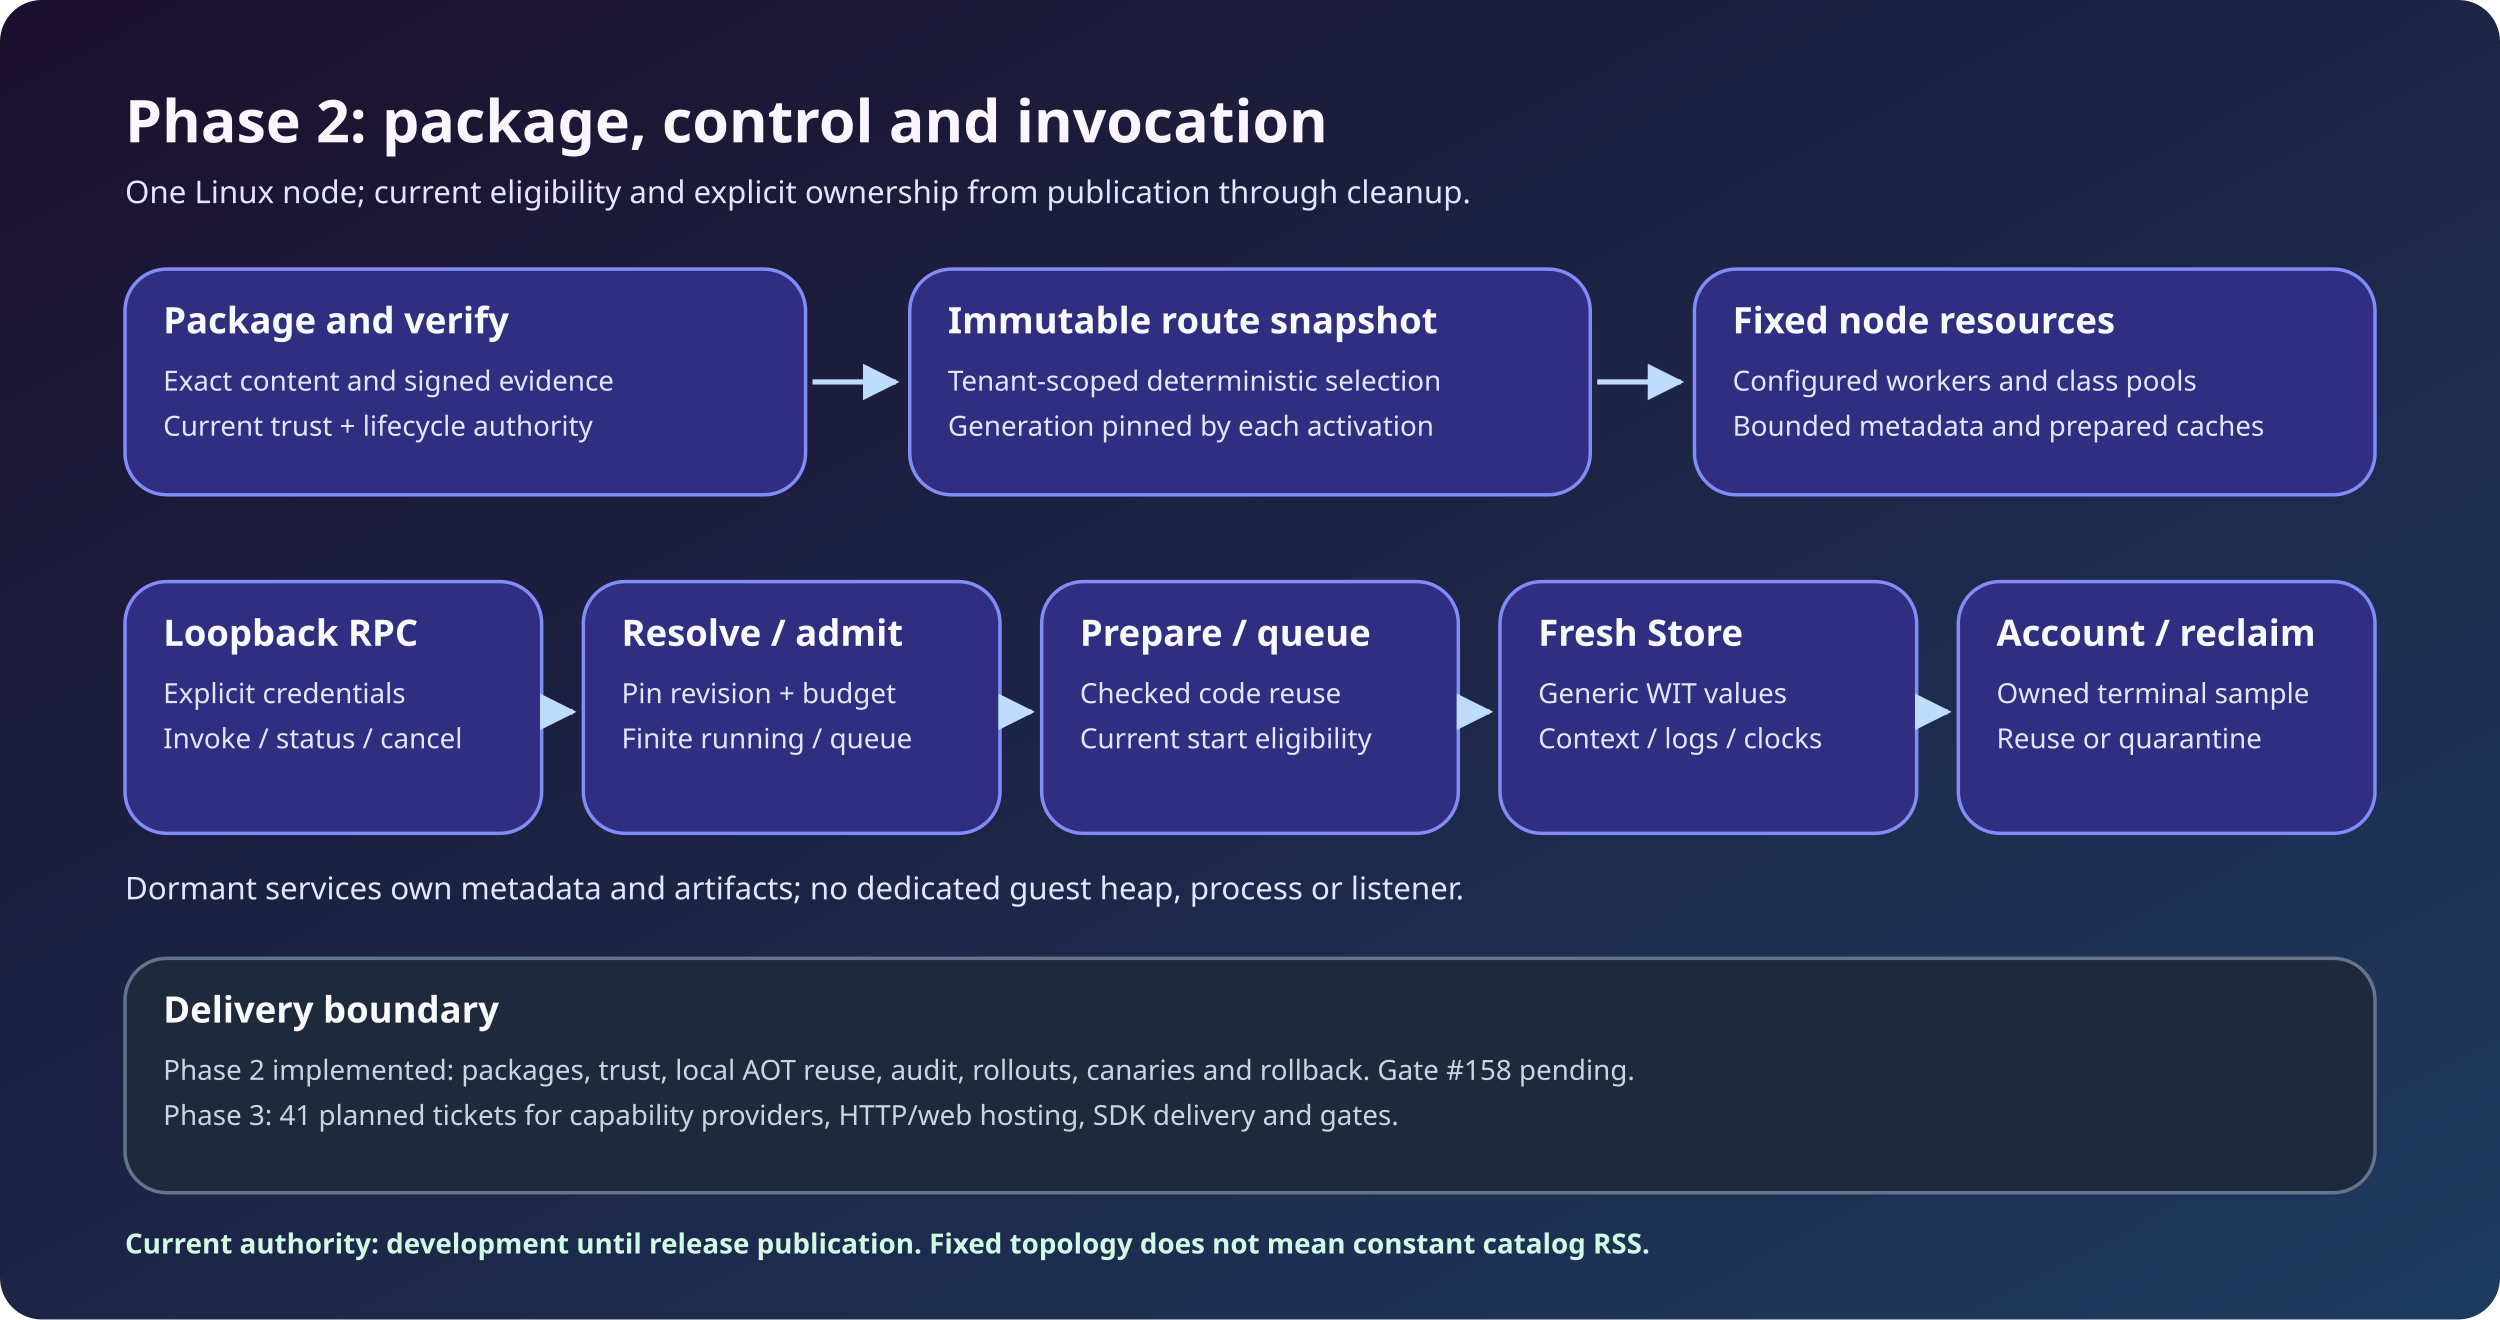
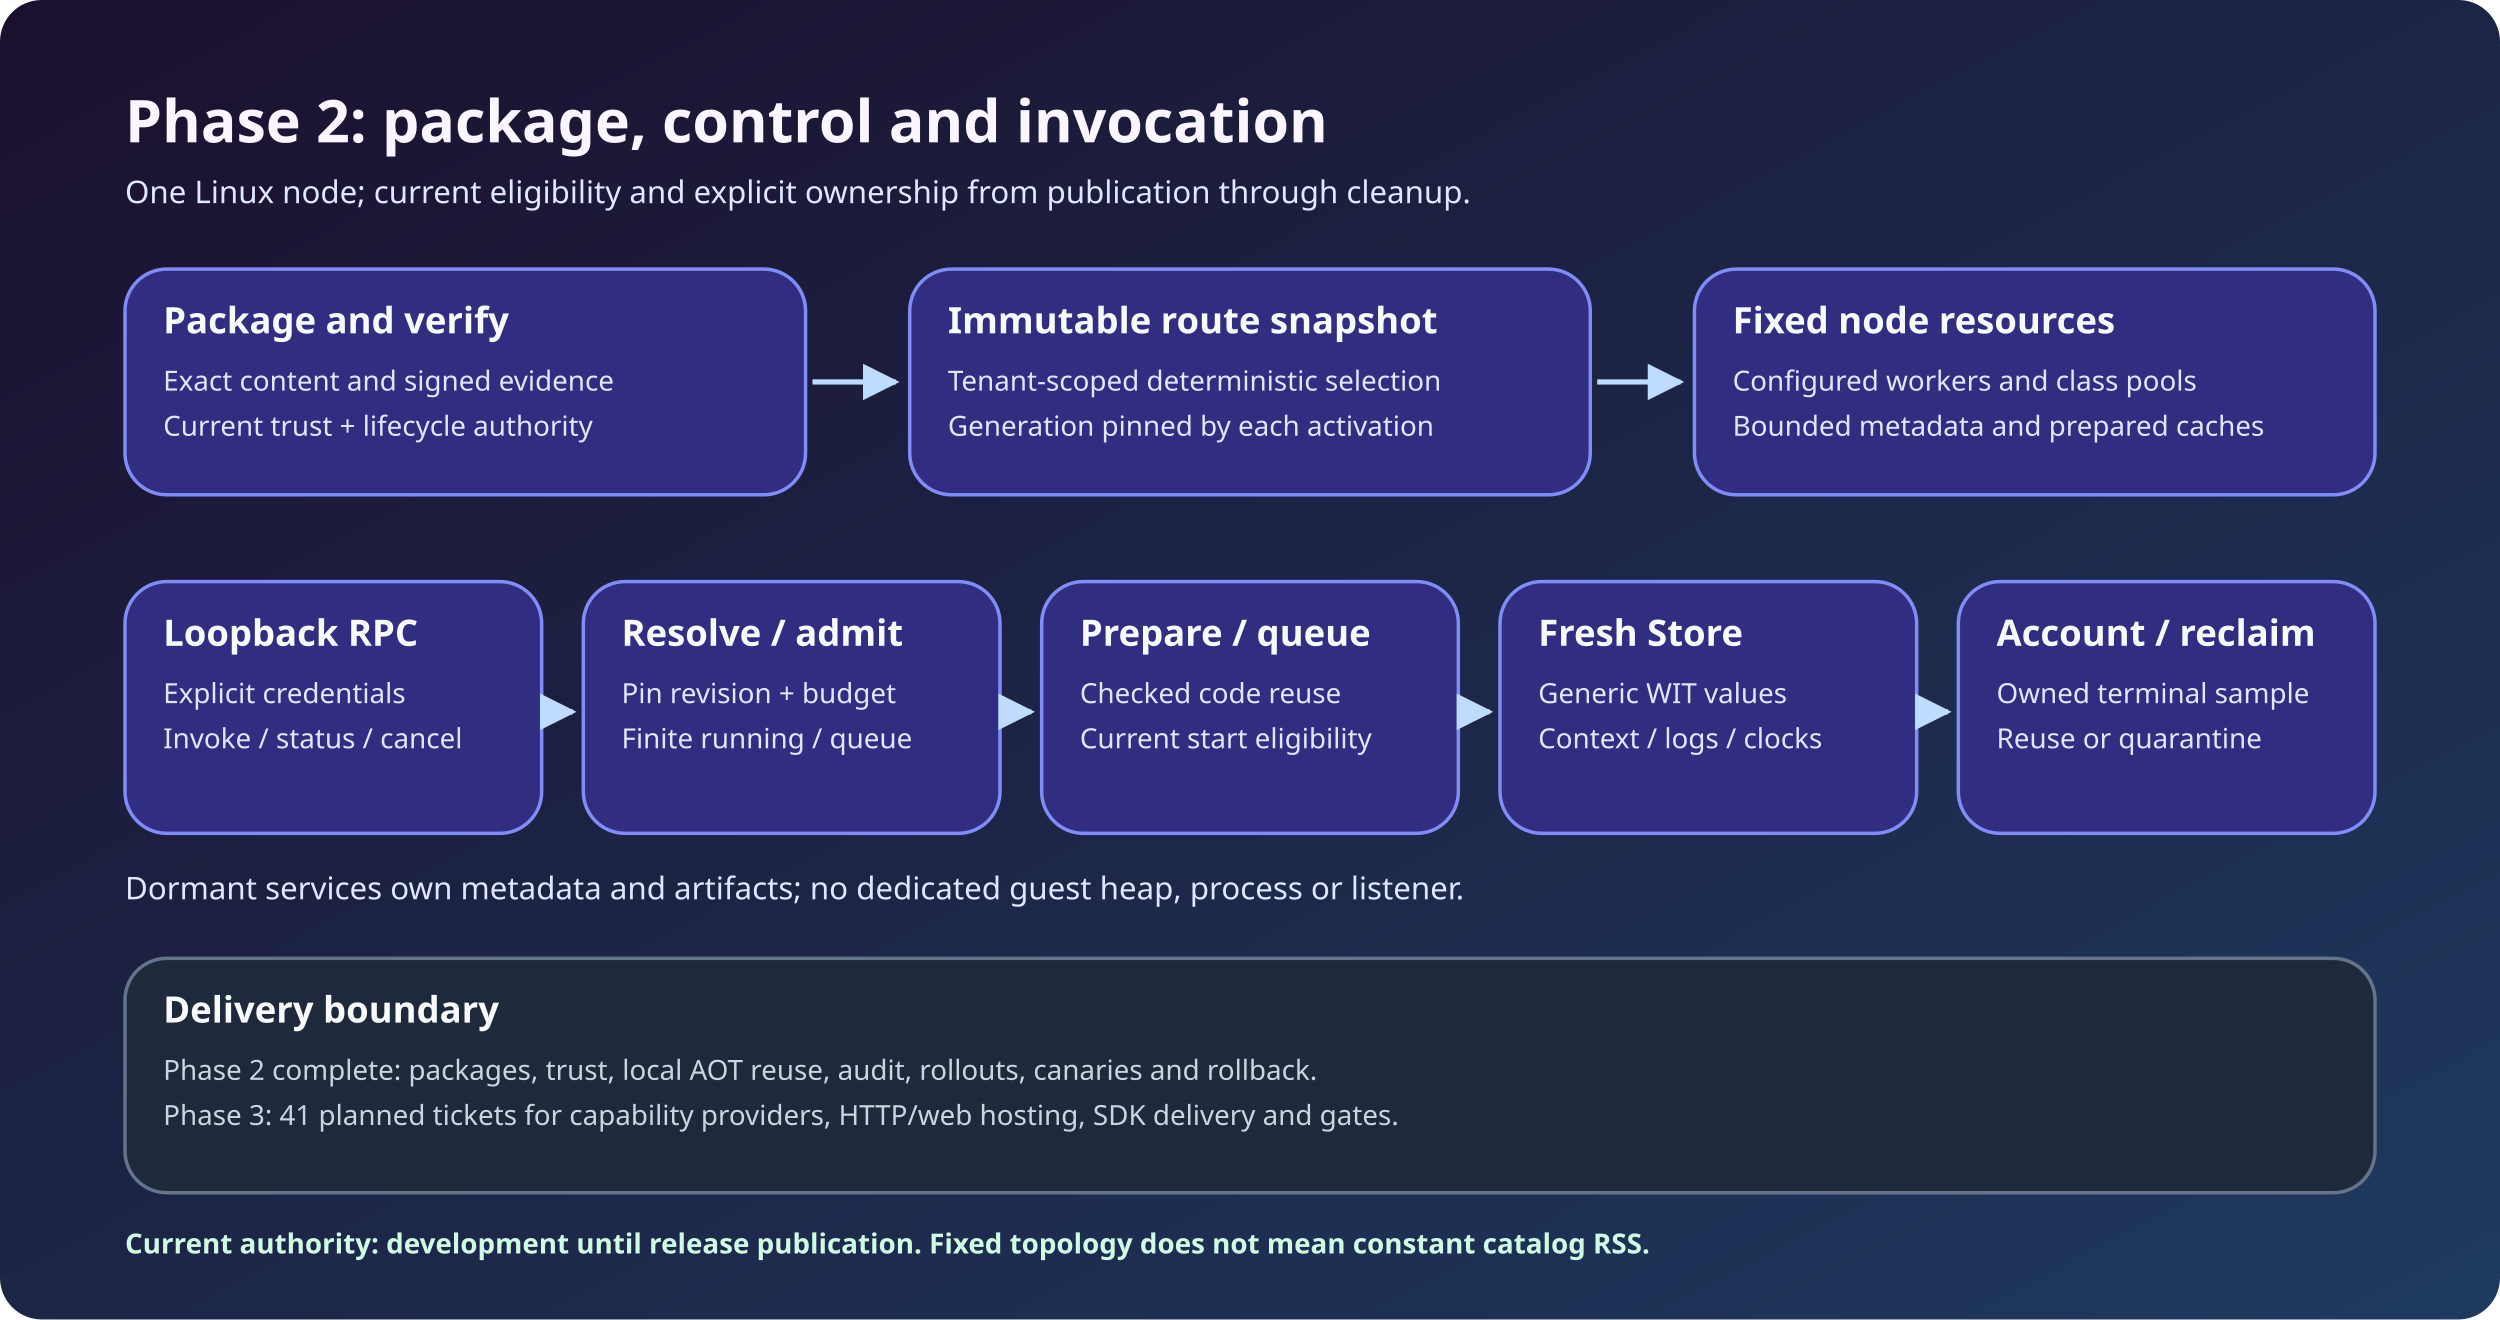
<svg xmlns="http://www.w3.org/2000/svg" viewBox="0 0 1440 760" role="img" aria-labelledby="architecture-at-a-glance-title architecture-at-a-glance-description">
  <defs>
    <linearGradient id="architecture-at-a-glance-background" x2="1" y2="1">
      <stop stop-color="#1b102d" />
      <stop offset="1" stop-color="#1e3a5f" />
    </linearGradient>
    <marker id="architecture-at-a-glance-arrow" viewBox="0 0 10 10" refX="9" refY="5" markerWidth="7" markerHeight="7" orient="auto">
      <path d="M0 0 L10 5 L0 10Z" fill="#bfdbfe" />
    </marker>
  </defs>
  <rect width="1440" height="760" rx="24" fill="url(#architecture-at-a-glance-background)" />
  <g font-family="system-ui, sans-serif">
    <text x="72" y="82" font-size="34" fill="#faf5ff" font-weight="700">Phase 2: package, control and invocation</text>
    <text x="72" y="117" font-size="18" fill="#e0e7ff" font-weight="400">One Linux node; current eligibility and explicit ownership from publication through cleanup.</text>
    <rect x="72" y="155" width="392" height="130" rx="24" fill="#312e81" stroke="#818cf8" stroke-width="2" />
    <text x="94" y="192" font-size="21" fill="#f8fafc" font-weight="700">Package and verify</text>
    <text x="94" y="225" font-size="16" fill="#e0e7ff" font-weight="400">Exact content and signed evidence</text>
    <text x="94" y="251" font-size="16" fill="#e0e7ff" font-weight="400">Current trust + lifecycle authority</text>
    <rect x="524" y="155" width="392" height="130" rx="24" fill="#312e81" stroke="#818cf8" stroke-width="2" />
    <text x="546" y="192" font-size="21" fill="#f8fafc" font-weight="700">Immutable route snapshot</text>
    <text x="546" y="225" font-size="16" fill="#e0e7ff" font-weight="400">Tenant-scoped deterministic selection</text>
    <text x="546" y="251" font-size="16" fill="#e0e7ff" font-weight="400">Generation pinned by each activation</text>
    <rect x="976" y="155" width="392" height="130" rx="24" fill="#312e81" stroke="#818cf8" stroke-width="2" />
    <text x="998" y="192" font-size="21" fill="#f8fafc" font-weight="700">Fixed node resources</text>
    <text x="998" y="225" font-size="16" fill="#e0e7ff" font-weight="400">Configured workers and class pools</text>
    <text x="998" y="251" font-size="16" fill="#e0e7ff" font-weight="400">Bounded metadata and prepared caches</text>
    <path d="M468 220 H516" stroke="#bfdbfe" stroke-width="3" fill="none" marker-end="url(#architecture-at-a-glance-arrow)" />
    <path d="M920 220 H968" stroke="#bfdbfe" stroke-width="3" fill="none" marker-end="url(#architecture-at-a-glance-arrow)" />
    <rect x="72" y="335" width="240" height="145" rx="24" fill="#312e81" stroke="#818cf8" stroke-width="2" />
    <text x="94" y="372" font-size="21" fill="#f8fafc" font-weight="700">Loopback RPC</text>
    <text x="94" y="405" font-size="16" fill="#e0e7ff" font-weight="400">Explicit credentials</text>
    <text x="94" y="431" font-size="16" fill="#e0e7ff" font-weight="400">Invoke / status / cancel</text>
    <path d="M314 410 H330" stroke="#bfdbfe" stroke-width="3" fill="none" marker-end="url(#architecture-at-a-glance-arrow)" />
    <rect x="336" y="335" width="240" height="145" rx="24" fill="#312e81" stroke="#818cf8" stroke-width="2" />
    <text x="358" y="372" font-size="21" fill="#f8fafc" font-weight="700">Resolve / admit</text>
    <text x="358" y="405" font-size="16" fill="#e0e7ff" font-weight="400">Pin revision + budget</text>
    <text x="358" y="431" font-size="16" fill="#e0e7ff" font-weight="400">Finite running / queue</text>
    <path d="M578 410 H594" stroke="#bfdbfe" stroke-width="3" fill="none" marker-end="url(#architecture-at-a-glance-arrow)" />
    <rect x="600" y="335" width="240" height="145" rx="24" fill="#312e81" stroke="#818cf8" stroke-width="2" />
    <text x="622" y="372" font-size="21" fill="#f8fafc" font-weight="700">Prepare / queue</text>
    <text x="622" y="405" font-size="16" fill="#e0e7ff" font-weight="400">Checked code reuse</text>
    <text x="622" y="431" font-size="16" fill="#e0e7ff" font-weight="400">Current start eligibility</text>
    <path d="M842 410 H858" stroke="#bfdbfe" stroke-width="3" fill="none" marker-end="url(#architecture-at-a-glance-arrow)" />
    <rect x="864" y="335" width="240" height="145" rx="24" fill="#312e81" stroke="#818cf8" stroke-width="2" />
    <text x="886" y="372" font-size="21" fill="#f8fafc" font-weight="700">Fresh Store</text>
    <text x="886" y="405" font-size="16" fill="#e0e7ff" font-weight="400">Generic WIT values</text>
    <text x="886" y="431" font-size="16" fill="#e0e7ff" font-weight="400">Context / logs / clocks</text>
    <path d="M1106 410 H1122" stroke="#bfdbfe" stroke-width="3" fill="none" marker-end="url(#architecture-at-a-glance-arrow)" />
    <rect x="1128" y="335" width="240" height="145" rx="24" fill="#312e81" stroke="#818cf8" stroke-width="2" />
    <text x="1150" y="372" font-size="21" fill="#f8fafc" font-weight="700">Account / reclaim</text>
    <text x="1150" y="405" font-size="16" fill="#e0e7ff" font-weight="400">Owned terminal sample</text>
    <text x="1150" y="431" font-size="16" fill="#e0e7ff" font-weight="400">Reuse or quarantine</text>
    <text x="72" y="518" font-size="18" fill="#e0e7ff" font-weight="400">Dormant services own metadata and artifacts; no dedicated guest heap, process or listener.</text>
    <rect x="72" y="552" width="1296" height="135" rx="24" fill="#1e293b" stroke="#64748b" stroke-width="2" />
    <text x="94" y="589" font-size="21" fill="#f8fafc" font-weight="700">Delivery boundary</text>
-     <text x="94" y="622" font-size="16" fill="#cbd5e1" font-weight="400">Phase 2 implemented: packages, trust, local AOT reuse, audit, rollouts, canaries and rollback. Gate #158 pending.</text>
+     <text x="94" y="622" font-size="16" fill="#cbd5e1" font-weight="400">Phase 2 complete: packages, trust, local AOT reuse, audit, rollouts, canaries and rollback.</text>
    <text x="94" y="648" font-size="16" fill="#cbd5e1" font-weight="400">Phase 3: 41 planned tickets for capability providers, HTTP/web hosting, SDK delivery and gates.</text>
    <text x="72" y="722" font-size="16" fill="#d1fae5" font-weight="600">Current authority: development until release publication. Fixed topology does not mean constant catalog RSS.</text>
  </g>
</svg>
